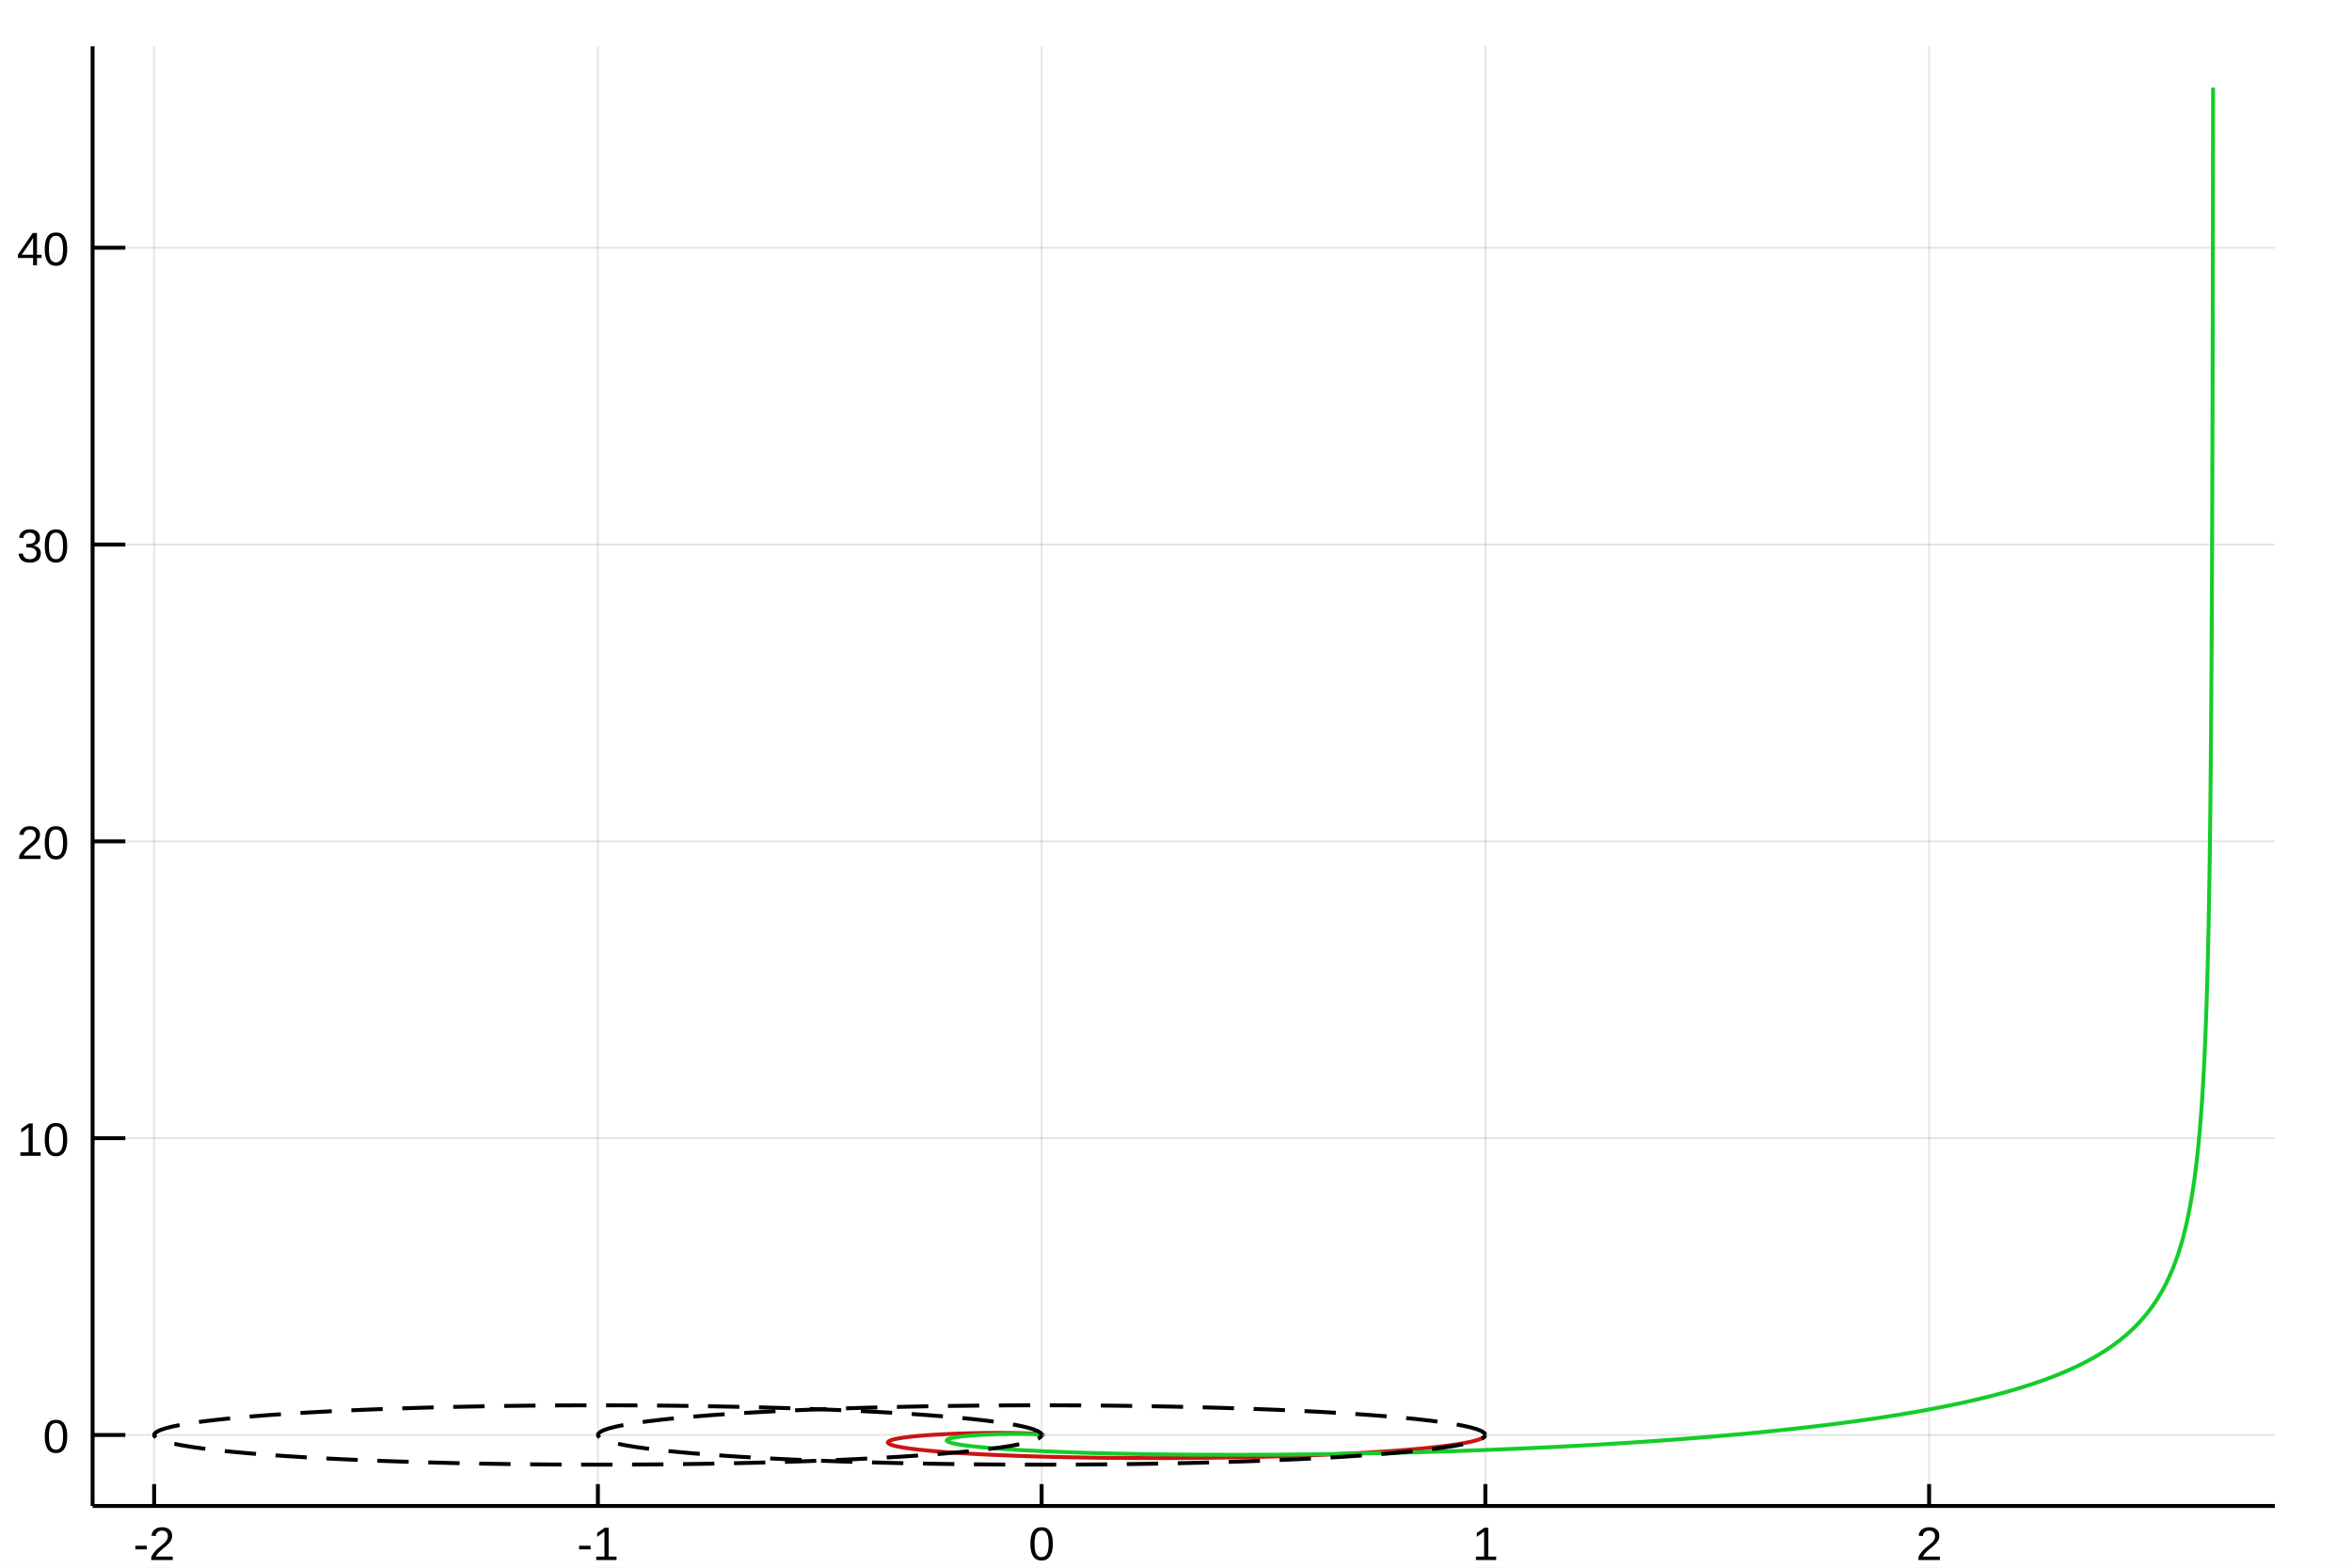
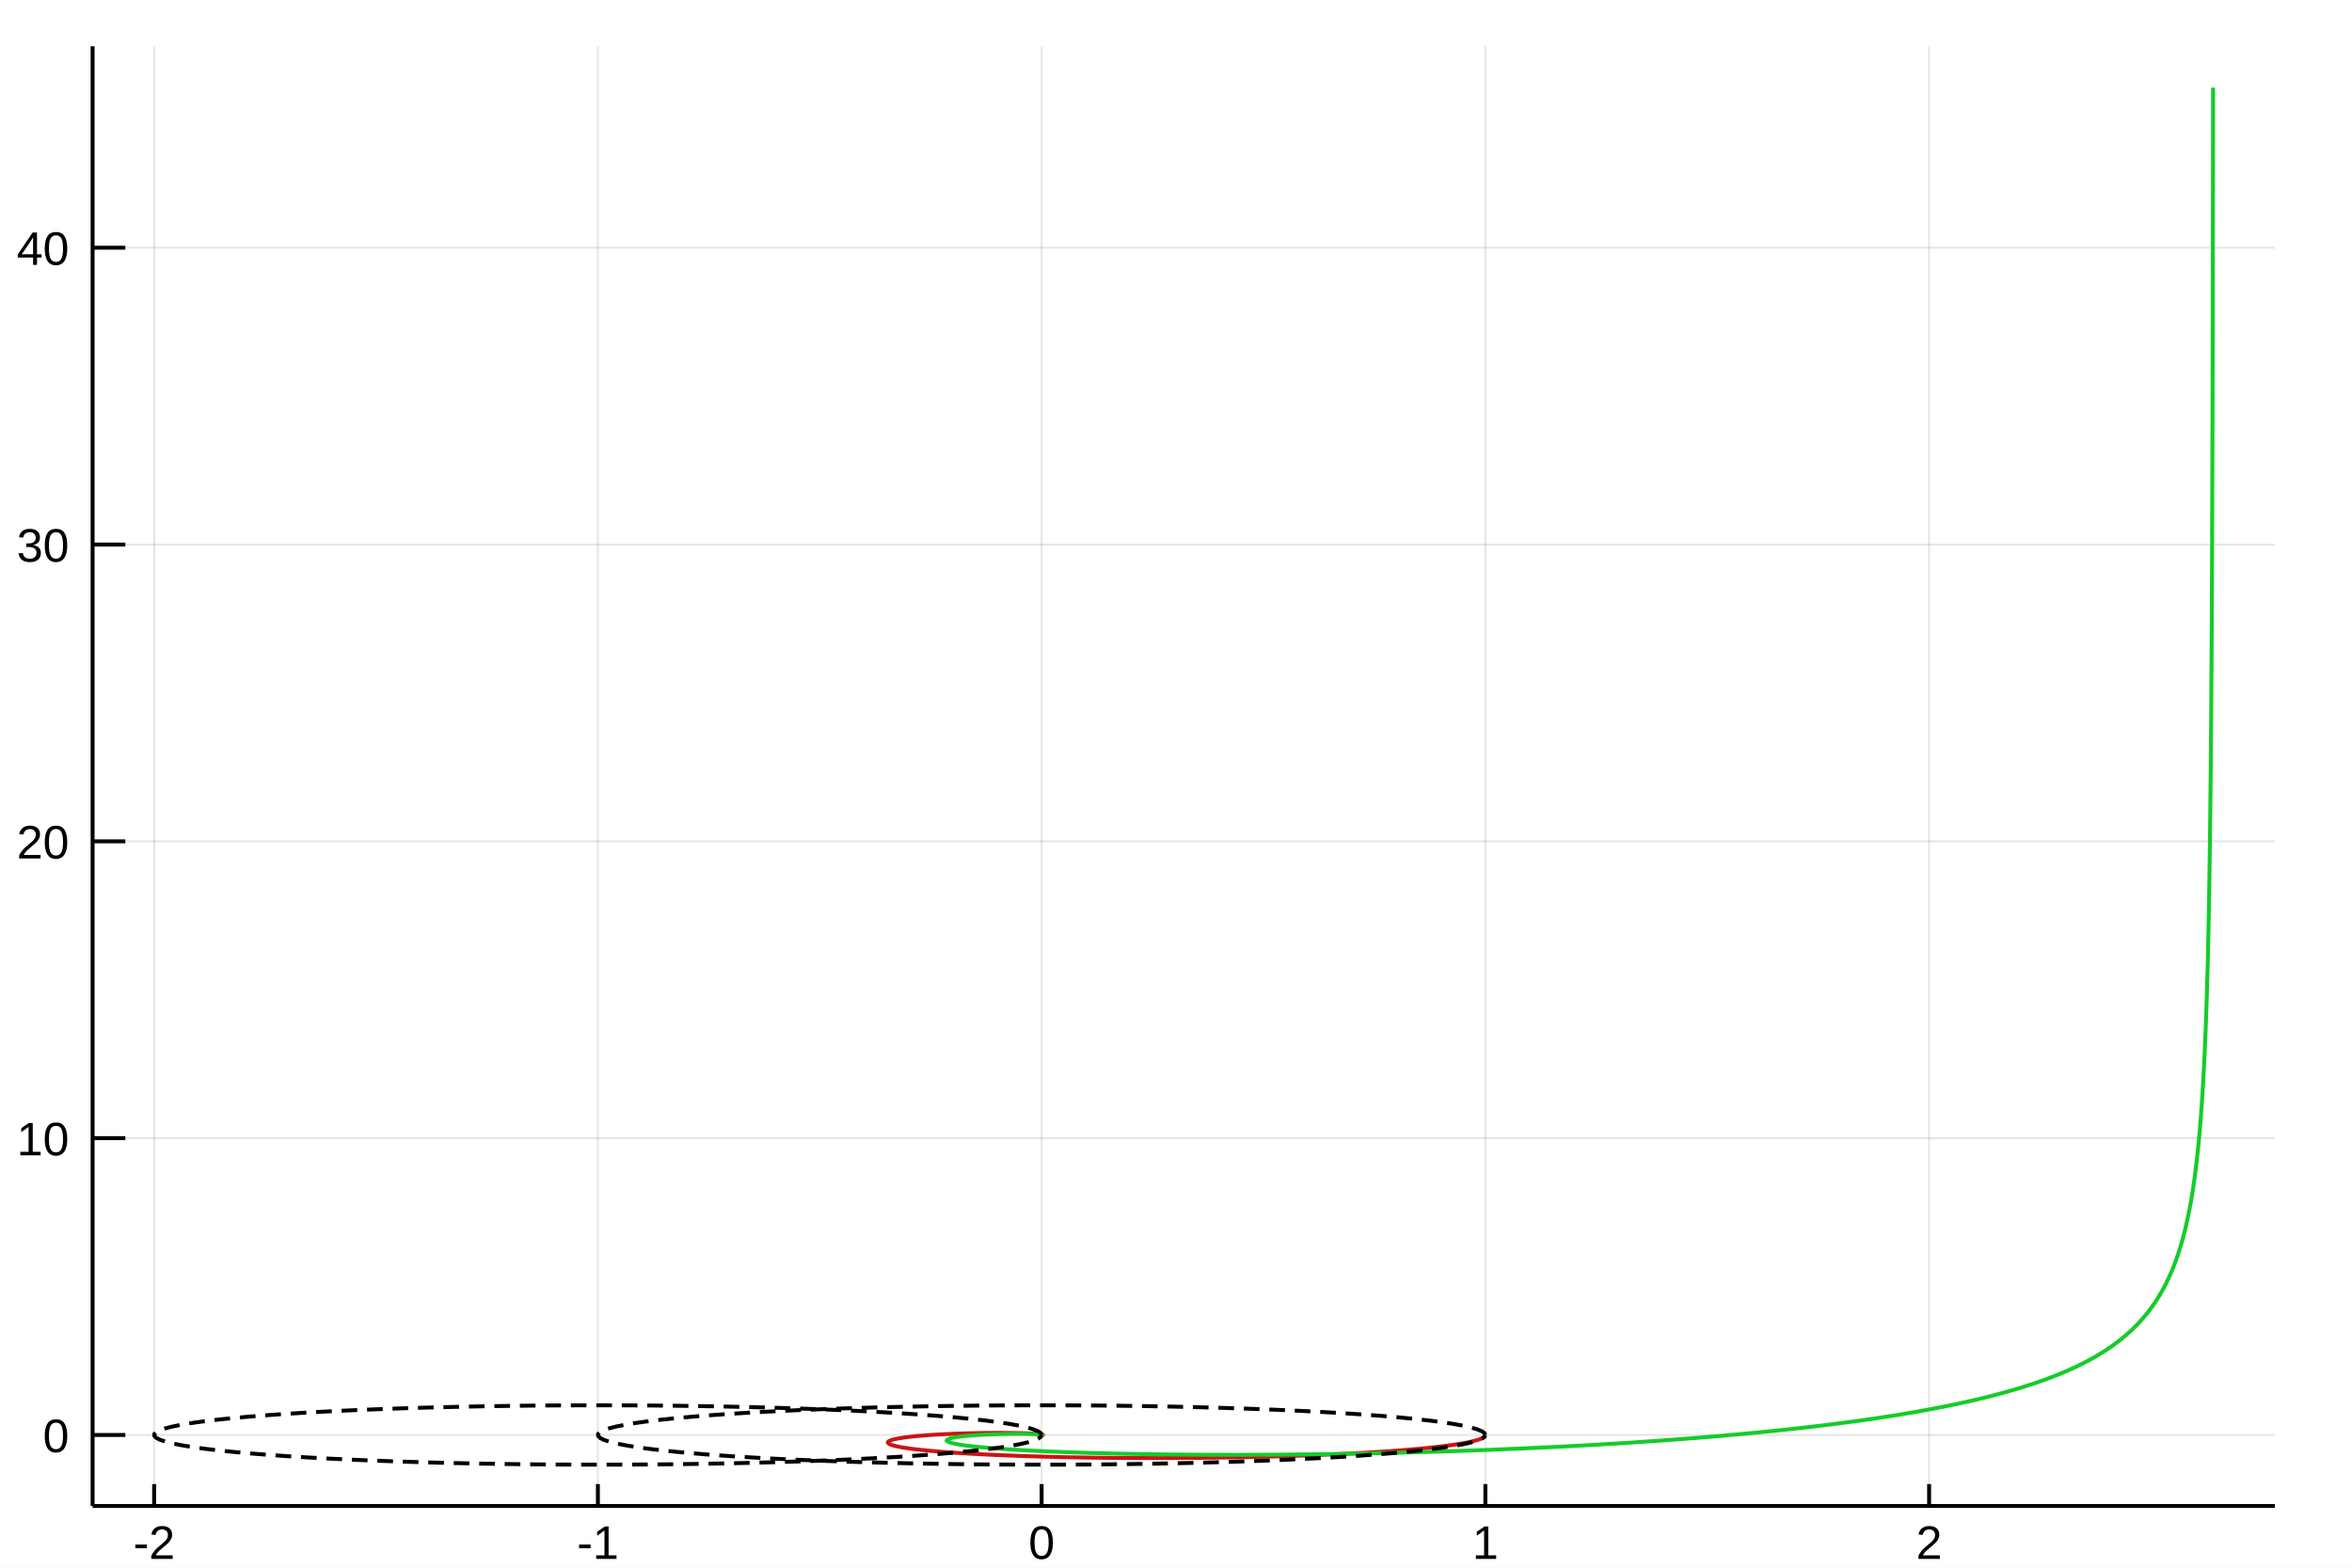
- <svg xmlns="http://www.w3.org/2000/svg" width="150" height="100" viewBox="0 0 600 400">
+ <svg xmlns="http://www.w3.org/2000/svg" width="600" height="400" viewBox="0 0 2400 1600">
  <defs>
-     <clipPath id="clip2300">
+     <clipPath id="clip6600">
      <rect x="0" y="0" width="2000" height="2000" />
    </clipPath>
  </defs>
  <defs>
-     <clipPath id="clip2301">
-       <rect x="0" y="0" width="600" height="400" />
+     <clipPath id="clip6601">
+       <rect x="0" y="0" width="2400" height="1600" />
    </clipPath>
  </defs>
-   <polygon clip-path="url(#clip2301)" points=" 0,400 600,400 600,0 0,0    " fill="#ffffff" fill-rule="evenodd" fill-opacity="1" />
+   <polygon clip-path="url(#clip6601)" points=" 0,1600 2400,1600 2400,0 0,0    " fill="#ffffff" fill-rule="evenodd" fill-opacity="1" />
  <defs>
-     <clipPath id="clip2302">
-       <rect x="120" y="0" width="421" height="400" />
+     <clipPath id="clip6602">
+       <rect x="480" y="0" width="1681" height="1600" />
    </clipPath>
  </defs>
-   <polygon clip-path="url(#clip2301)" points=" 23.622,384.252 580.315,384.252 580.315,11.811 23.622,11.811    " fill="#ffffff" fill-rule="evenodd" fill-opacity="1" />
+   <polygon clip-path="url(#clip6601)" points=" 94.488,1537.01 2321.26,1537.01 2321.26,47.244 94.488,47.244    " fill="#ffffff" fill-rule="evenodd" fill-opacity="1" />
  <defs>
-     <clipPath id="clip2303">
-       <rect x="23" y="11" width="558" height="373" />
+     <clipPath id="clip6603">
+       <rect x="94" y="47" width="2228" height="1491" />
    </clipPath>
  </defs>
-   <polyline clip-path="url(#clip2303)" style="stroke:#000000; stroke-width:0.5; stroke-opacity:0.1; fill:none" points="   39.321,384.252 39.321,11.811    " />
-   <polyline clip-path="url(#clip2303)" style="stroke:#000000; stroke-width:0.5; stroke-opacity:0.1; fill:none" points="   152.521,384.252 152.521,11.811    " />
-   <polyline clip-path="url(#clip2303)" style="stroke:#000000; stroke-width:0.5; stroke-opacity:0.1; fill:none" points="   265.721,384.252 265.721,11.811    " />
-   <polyline clip-path="url(#clip2303)" style="stroke:#000000; stroke-width:0.5; stroke-opacity:0.1; fill:none" points="   378.921,384.252 378.921,11.811    " />
-   <polyline clip-path="url(#clip2303)" style="stroke:#000000; stroke-width:0.5; stroke-opacity:0.1; fill:none" points="   492.121,384.252 492.121,11.811    " />
-   <polyline clip-path="url(#clip2303)" style="stroke:#000000; stroke-width:0.5; stroke-opacity:0.1; fill:none" points="   23.622,366.139 580.315,366.139    " />
-   <polyline clip-path="url(#clip2303)" style="stroke:#000000; stroke-width:0.5; stroke-opacity:0.1; fill:none" points="   23.622,290.405 580.315,290.405    " />
-   <polyline clip-path="url(#clip2303)" style="stroke:#000000; stroke-width:0.5; stroke-opacity:0.1; fill:none" points="   23.622,214.672 580.315,214.672    " />
-   <polyline clip-path="url(#clip2303)" style="stroke:#000000; stroke-width:0.5; stroke-opacity:0.1; fill:none" points="   23.622,138.938 580.315,138.938    " />
-   <polyline clip-path="url(#clip2303)" style="stroke:#000000; stroke-width:0.5; stroke-opacity:0.1; fill:none" points="   23.622,63.204 580.315,63.204    " />
-   <polyline clip-path="url(#clip2301)" style="stroke:#000000; stroke-width:1; stroke-opacity:1; fill:none" points="   23.622,384.252 580.315,384.252    " />
-   <polyline clip-path="url(#clip2301)" style="stroke:#000000; stroke-width:1; stroke-opacity:1; fill:none" points="   23.622,384.252 23.622,11.811    " />
-   <polyline clip-path="url(#clip2301)" style="stroke:#000000; stroke-width:1; stroke-opacity:1; fill:none" points="   39.321,384.252 39.321,378.665    " />
-   <polyline clip-path="url(#clip2301)" style="stroke:#000000; stroke-width:1; stroke-opacity:1; fill:none" points="   152.521,384.252 152.521,378.665    " />
-   <polyline clip-path="url(#clip2301)" style="stroke:#000000; stroke-width:1; stroke-opacity:1; fill:none" points="   265.721,384.252 265.721,378.665    " />
-   <polyline clip-path="url(#clip2301)" style="stroke:#000000; stroke-width:1; stroke-opacity:1; fill:none" points="   378.921,384.252 378.921,378.665    " />
-   <polyline clip-path="url(#clip2301)" style="stroke:#000000; stroke-width:1; stroke-opacity:1; fill:none" points="   492.121,384.252 492.121,378.665    " />
-   <polyline clip-path="url(#clip2301)" style="stroke:#000000; stroke-width:1; stroke-opacity:1; fill:none" points="   23.622,366.139 31.972,366.139    " />
-   <polyline clip-path="url(#clip2301)" style="stroke:#000000; stroke-width:1; stroke-opacity:1; fill:none" points="   23.622,290.405 31.972,290.405    " />
-   <polyline clip-path="url(#clip2301)" style="stroke:#000000; stroke-width:1; stroke-opacity:1; fill:none" points="   23.622,214.672 31.972,214.672    " />
-   <polyline clip-path="url(#clip2301)" style="stroke:#000000; stroke-width:1; stroke-opacity:1; fill:none" points="   23.622,138.938 31.972,138.938    " />
-   <polyline clip-path="url(#clip2301)" style="stroke:#000000; stroke-width:1; stroke-opacity:1; fill:none" points="   23.622,63.204 31.972,63.204    " />
-   <g clip-path="url(#clip2301)">
-     <text style="fill:#000000; fill-opacity:1; font-family:Arial,Helvetica Neue,Helvetica,sans-serif; font-size:12px; text-anchor:middle;" transform="rotate(0, 39.3205, 398.052)" x="39.321" y="398.052">-2</text>
+   <polyline clip-path="url(#clip6603)" style="stroke:#000000; stroke-width:2; stroke-opacity:0.1; fill:none" points="   157.282,1537.01 157.282,47.244    " />
+   <polyline clip-path="url(#clip6603)" style="stroke:#000000; stroke-width:2; stroke-opacity:0.1; fill:none" points="   610.082,1537.01 610.082,47.244    " />
+   <polyline clip-path="url(#clip6603)" style="stroke:#000000; stroke-width:2; stroke-opacity:0.1; fill:none" points="   1062.88,1537.01 1062.88,47.244    " />
+   <polyline clip-path="url(#clip6603)" style="stroke:#000000; stroke-width:2; stroke-opacity:0.1; fill:none" points="   1515.68,1537.01 1515.68,47.244    " />
+   <polyline clip-path="url(#clip6603)" style="stroke:#000000; stroke-width:2; stroke-opacity:0.1; fill:none" points="   1968.48,1537.01 1968.48,47.244    " />
+   <polyline clip-path="url(#clip6603)" style="stroke:#000000; stroke-width:2; stroke-opacity:0.1; fill:none" points="   94.488,1464.56 2321.26,1464.56    " />
+   <polyline clip-path="url(#clip6603)" style="stroke:#000000; stroke-width:2; stroke-opacity:0.1; fill:none" points="   94.488,1161.62 2321.26,1161.62    " />
+   <polyline clip-path="url(#clip6603)" style="stroke:#000000; stroke-width:2; stroke-opacity:0.1; fill:none" points="   94.488,858.686 2321.26,858.686    " />
+   <polyline clip-path="url(#clip6603)" style="stroke:#000000; stroke-width:2; stroke-opacity:0.1; fill:none" points="   94.488,555.752 2321.26,555.752    " />
+   <polyline clip-path="url(#clip6603)" style="stroke:#000000; stroke-width:2; stroke-opacity:0.1; fill:none" points="   94.488,252.817 2321.26,252.817    " />
+   <polyline clip-path="url(#clip6601)" style="stroke:#000000; stroke-width:4; stroke-opacity:1; fill:none" points="   94.488,1537.01 2321.26,1537.01    " />
+   <polyline clip-path="url(#clip6601)" style="stroke:#000000; stroke-width:4; stroke-opacity:1; fill:none" points="   94.488,1537.01 94.488,47.244    " />
+   <polyline clip-path="url(#clip6601)" style="stroke:#000000; stroke-width:4; stroke-opacity:1; fill:none" points="   157.282,1537.01 157.282,1514.66    " />
+   <polyline clip-path="url(#clip6601)" style="stroke:#000000; stroke-width:4; stroke-opacity:1; fill:none" points="   610.082,1537.01 610.082,1514.66    " />
+   <polyline clip-path="url(#clip6601)" style="stroke:#000000; stroke-width:4; stroke-opacity:1; fill:none" points="   1062.88,1537.01 1062.88,1514.66    " />
+   <polyline clip-path="url(#clip6601)" style="stroke:#000000; stroke-width:4; stroke-opacity:1; fill:none" points="   1515.68,1537.01 1515.68,1514.66    " />
+   <polyline clip-path="url(#clip6601)" style="stroke:#000000; stroke-width:4; stroke-opacity:1; fill:none" points="   1968.48,1537.01 1968.48,1514.66    " />
+   <polyline clip-path="url(#clip6601)" style="stroke:#000000; stroke-width:4; stroke-opacity:1; fill:none" points="   94.488,1464.56 127.89,1464.56    " />
+   <polyline clip-path="url(#clip6601)" style="stroke:#000000; stroke-width:4; stroke-opacity:1; fill:none" points="   94.488,1161.62 127.89,1161.62    " />
+   <polyline clip-path="url(#clip6601)" style="stroke:#000000; stroke-width:4; stroke-opacity:1; fill:none" points="   94.488,858.686 127.89,858.686    " />
+   <polyline clip-path="url(#clip6601)" style="stroke:#000000; stroke-width:4; stroke-opacity:1; fill:none" points="   94.488,555.752 127.89,555.752    " />
+   <polyline clip-path="url(#clip6601)" style="stroke:#000000; stroke-width:4; stroke-opacity:1; fill:none" points="   94.488,252.817 127.89,252.817    " />
+   <g clip-path="url(#clip6601)">
+     <text style="fill:#000000; fill-opacity:1; font-family:Arial,Helvetica Neue,Helvetica,sans-serif; font-size:48px; text-anchor:middle;" transform="rotate(0, 157.282, 1591.01)" x="157.282" y="1591.01">-2</text>
  </g>
-   <g clip-path="url(#clip2301)">
-     <text style="fill:#000000; fill-opacity:1; font-family:Arial,Helvetica Neue,Helvetica,sans-serif; font-size:12px; text-anchor:middle;" transform="rotate(0, 152.521, 398.052)" x="152.521" y="398.052">-1</text>
+   <g clip-path="url(#clip6601)">
+     <text style="fill:#000000; fill-opacity:1; font-family:Arial,Helvetica Neue,Helvetica,sans-serif; font-size:48px; text-anchor:middle;" transform="rotate(0, 610.082, 1591.01)" x="610.082" y="1591.01">-1</text>
  </g>
-   <g clip-path="url(#clip2301)">
-     <text style="fill:#000000; fill-opacity:1; font-family:Arial,Helvetica Neue,Helvetica,sans-serif; font-size:12px; text-anchor:middle;" transform="rotate(0, 265.721, 398.052)" x="265.721" y="398.052">0</text>
+   <g clip-path="url(#clip6601)">
+     <text style="fill:#000000; fill-opacity:1; font-family:Arial,Helvetica Neue,Helvetica,sans-serif; font-size:48px; text-anchor:middle;" transform="rotate(0, 1062.88, 1591.01)" x="1062.88" y="1591.01">0</text>
  </g>
-   <g clip-path="url(#clip2301)">
-     <text style="fill:#000000; fill-opacity:1; font-family:Arial,Helvetica Neue,Helvetica,sans-serif; font-size:12px; text-anchor:middle;" transform="rotate(0, 378.921, 398.052)" x="378.921" y="398.052">1</text>
+   <g clip-path="url(#clip6601)">
+     <text style="fill:#000000; fill-opacity:1; font-family:Arial,Helvetica Neue,Helvetica,sans-serif; font-size:48px; text-anchor:middle;" transform="rotate(0, 1515.68, 1591.01)" x="1515.68" y="1591.01">1</text>
  </g>
-   <g clip-path="url(#clip2301)">
-     <text style="fill:#000000; fill-opacity:1; font-family:Arial,Helvetica Neue,Helvetica,sans-serif; font-size:12px; text-anchor:middle;" transform="rotate(0, 492.121, 398.052)" x="492.121" y="398.052">2</text>
+   <g clip-path="url(#clip6601)">
+     <text style="fill:#000000; fill-opacity:1; font-family:Arial,Helvetica Neue,Helvetica,sans-serif; font-size:48px; text-anchor:middle;" transform="rotate(0, 1968.48, 1591.01)" x="1968.48" y="1591.01">2</text>
  </g>
-   <g clip-path="url(#clip2301)">
-     <text style="fill:#000000; fill-opacity:1; font-family:Arial,Helvetica Neue,Helvetica,sans-serif; font-size:12px; text-anchor:end;" transform="rotate(0, 17.622, 370.639)" x="17.622" y="370.639">0</text>
+   <g clip-path="url(#clip6601)">
+     <text style="fill:#000000; fill-opacity:1; font-family:Arial,Helvetica Neue,Helvetica,sans-serif; font-size:48px; text-anchor:end;" transform="rotate(0, 70.4882, 1482.06)" x="70.488" y="1482.06">0</text>
  </g>
-   <g clip-path="url(#clip2301)">
-     <text style="fill:#000000; fill-opacity:1; font-family:Arial,Helvetica Neue,Helvetica,sans-serif; font-size:12px; text-anchor:end;" transform="rotate(0, 17.622, 294.905)" x="17.622" y="294.905">10</text>
+   <g clip-path="url(#clip6601)">
+     <text style="fill:#000000; fill-opacity:1; font-family:Arial,Helvetica Neue,Helvetica,sans-serif; font-size:48px; text-anchor:end;" transform="rotate(0, 70.4882, 1179.12)" x="70.488" y="1179.12">10</text>
  </g>
-   <g clip-path="url(#clip2301)">
-     <text style="fill:#000000; fill-opacity:1; font-family:Arial,Helvetica Neue,Helvetica,sans-serif; font-size:12px; text-anchor:end;" transform="rotate(0, 17.622, 219.172)" x="17.622" y="219.172">20</text>
+   <g clip-path="url(#clip6601)">
+     <text style="fill:#000000; fill-opacity:1; font-family:Arial,Helvetica Neue,Helvetica,sans-serif; font-size:48px; text-anchor:end;" transform="rotate(0, 70.4882, 876.186)" x="70.488" y="876.186">20</text>
  </g>
-   <g clip-path="url(#clip2301)">
-     <text style="fill:#000000; fill-opacity:1; font-family:Arial,Helvetica Neue,Helvetica,sans-serif; font-size:12px; text-anchor:end;" transform="rotate(0, 17.622, 143.438)" x="17.622" y="143.438">30</text>
+   <g clip-path="url(#clip6601)">
+     <text style="fill:#000000; fill-opacity:1; font-family:Arial,Helvetica Neue,Helvetica,sans-serif; font-size:48px; text-anchor:end;" transform="rotate(0, 70.4882, 573.252)" x="70.488" y="573.252">30</text>
  </g>
-   <g clip-path="url(#clip2301)">
-     <text style="fill:#000000; fill-opacity:1; font-family:Arial,Helvetica Neue,Helvetica,sans-serif; font-size:12px; text-anchor:end;" transform="rotate(0, 17.622, 67.7043)" x="17.622" y="67.704">40</text>
+   <g clip-path="url(#clip6601)">
+     <text style="fill:#000000; fill-opacity:1; font-family:Arial,Helvetica Neue,Helvetica,sans-serif; font-size:48px; text-anchor:end;" transform="rotate(0, 70.4882, 270.317)" x="70.488" y="270.317">40</text>
  </g>
-   <polyline clip-path="url(#clip2303)" style="stroke:#cc1414; stroke-width:1; stroke-opacity:1; fill:none" points="   378.807,366.442 378.798,366.453 378.789,366.466 378.778,366.479 378.767,366.492 378.754,366.506 378.741,366.52 378.727,366.535 378.711,366.551 378.694,366.567    378.676,366.584 378.657,366.601 378.635,366.619 378.613,366.638 378.588,366.658 378.561,366.678 378.533,366.699 378.502,366.721 378.468,366.744 378.432,366.767    378.393,366.792 378.35,366.818 378.305,366.844 378.256,366.872 378.202,366.9 378.145,366.93 378.083,366.961 378.016,366.993 377.944,367.026 377.866,367.061    377.782,367.097 377.691,367.134 377.593,367.172 377.487,367.212 377.372,367.254 377.249,367.297 377.116,367.342 376.972,367.389 376.817,367.437 376.65,367.487    376.469,367.539 376.274,367.592 376.064,367.648 375.837,367.706 375.593,367.765 375.329,367.827 375.045,367.891 374.739,367.958 374.408,368.026 374.052,368.097    373.668,368.171 373.255,368.247 372.81,368.325 372.33,368.406 371.814,368.489 371.258,368.576 370.66,368.664 370.017,368.756 369.325,368.85 368.582,368.947    367.782,369.046 366.924,369.148 366.002,369.252 365.013,369.359 363.951,369.469 362.814,369.581 361.595,369.695 360.289,369.811 358.893,369.929 357.399,370.048    355.804,370.169 354.101,370.291 352.285,370.414 350.351,370.537 348.293,370.66 346.105,370.783 343.782,370.904 341.321,371.024 338.715,371.141 335.962,371.255    333.058,371.366 330,371.471 326.788,371.571 323.42,371.664 319.897,371.749 316.222,371.825 312.4,371.892 308.435,371.947 304.337,371.989 300.116,372.017    295.784,372.031 291.359,372.028 286.857,372.007 282.301,371.968 277.715,371.91 273.125,371.831 268.563,371.73 264.06,371.609 259.65,371.465 255.37,371.3    251.257,371.113 247.35,370.906 243.685,370.679 240.299,370.434 237.226,370.173 234.498,369.898 232.142,369.611 230.18,369.315 228.628,369.014 227.497,368.71    226.789,368.407 226.498,368.108 226.613,367.816 227.114,367.536 227.973,367.269 229.159,367.018 230.632,366.786 232.351,366.574 234.269,366.383 236.341,366.215    238.521,366.069 240.762,365.945 243.022,365.843 245.263,365.762 247.449,365.699 249.552,365.655 251.546,365.626 253.413,365.611 255.14,365.608 256.719,365.614    258.145,365.629 259.42,365.65 260.546,365.676 261.53,365.705 262.381,365.737 263.108,365.769 263.723,365.801 264.236,365.833 264.66,365.864 265.005,365.893    265.281,365.92 265.5,365.945 265.669,365.968 265.797,365.989 265.89,366.008 265.956,366.026 266,366.041 266.025,366.054 266.037,366.066 266.039,366.076    266.033,366.085 266.021,366.093 266.006,366.1 265.988,366.106 265.968,366.111 265.948,366.115 265.928,366.119 265.909,366.122 265.891,366.125 265.873,366.127    265.857,366.129 265.842,366.13 265.829,366.132 265.816,366.133 265.805,366.134 265.795,366.135 265.786,366.135 265.778,366.136 265.771,366.136 265.764,366.137    265.759,366.137 265.754,366.137 265.75,366.138 265.746,366.138 265.742,366.138 265.74,366.138 265.737,366.138 265.735,366.138 265.733,366.138 265.731,366.138    265.73,366.139 265.728,366.139 265.727,366.139 265.726,366.139 265.726,366.139 265.725,366.139 265.724,366.139 265.724,366.139 265.723,366.139 265.723,366.139    265.723,366.139 265.722,366.139 265.722,366.139 265.722,366.139 265.722,366.139 265.722,366.139 265.721,366.139 265.721,366.139 265.721,366.139 265.721,366.139    265.721,366.139 265.721,366.139 265.721,366.139 265.721,366.139 265.721,366.139 265.721,366.139 265.721,366.139 265.721,366.139 265.721,366.139 265.721,366.139    265.721,366.139 265.721,366.139 265.721,366.139 265.721,366.139 265.721,366.139 265.721,366.139 265.721,366.139 265.721,366.139 265.721,366.139 265.721,366.139    265.721,366.139 265.721,366.139 265.721,366.139 265.721,366.139 265.721,366.139 265.721,366.139 265.721,366.139 265.721,366.139 265.721,366.139 265.721,366.139    265.721,366.139 265.721,366.139 265.721,366.139 265.721,366.139 265.721,366.139 265.721,366.139 265.721,366.139 265.721,366.139 265.721,366.139 265.721,366.139       " />
-   <polyline clip-path="url(#clip2303)" style="stroke:#14cc2a; stroke-width:1; stroke-opacity:1; fill:none" points="   564.56,22.352 564.544,35.394 564.527,47.945 564.509,60.023 564.489,71.647 564.467,82.833 564.444,93.599 564.419,103.959 564.392,113.931 564.363,123.527    564.332,132.764 564.298,141.653 564.261,150.209 564.222,158.445 564.179,166.372 564.133,174.002 564.083,181.347 564.029,188.417 563.971,195.224 563.909,201.776    563.841,208.085 563.768,214.158 563.689,220.006 563.603,225.637 563.511,231.059 563.412,236.28 563.304,241.308 563.188,246.151 563.063,250.816 562.928,255.309    562.782,259.638 562.624,263.808 562.454,267.826 562.271,271.698 562.072,275.43 561.858,279.027 561.627,282.494 561.378,285.837 561.109,289.06 560.819,292.169    560.505,295.168 560.167,298.06 559.803,300.852 559.409,303.546 558.985,306.146 558.527,308.657 558.034,311.083 557.501,313.425 556.927,315.689 556.309,317.878    555.642,319.993 554.923,322.04 554.149,324.019 553.315,325.935 552.416,327.79 551.449,329.587 550.408,331.328 549.287,333.015 548.081,334.651 546.784,336.239    545.389,337.779 543.89,339.274 542.28,340.727 540.55,342.138 538.693,343.509 536.701,344.843 534.565,346.141 532.275,347.403 529.822,348.632 527.197,349.828    524.388,350.992 521.387,352.127 518.181,353.231 514.761,354.306 511.116,355.353 507.234,356.372 503.105,357.364 498.718,358.327 494.065,359.263 489.134,360.172    483.918,361.052 478.409,361.904 472.601,362.726 466.489,363.519 460.071,364.281 453.345,365.011 446.313,365.708 438.981,366.37 431.356,366.997 423.449,367.586    415.276,368.136 406.856,368.645 398.214,369.112 389.378,369.534 380.381,369.912 371.262,370.243 362.065,370.525 352.836,370.759 343.629,370.944 334.498,371.079    325.503,371.164 316.704,371.201 308.164,371.19 299.945,371.134 292.106,371.033 284.705,370.892 277.797,370.714 271.428,370.502 265.639,370.262 260.461,369.997    255.918,369.713 252.02,369.414 248.769,369.108 246.156,368.797 244.159,368.488 242.748,368.185 241.884,367.893 241.52,367.614 241.603,367.353 242.074,367.112    242.874,366.893 243.943,366.696 245.22,366.523 246.649,366.372 248.177,366.245 249.756,366.138 251.344,366.052 252.907,365.985 254.414,365.934 255.843,365.897    257.177,365.873 258.406,365.86 259.521,365.856 260.522,365.858 261.409,365.866 262.187,365.878 262.862,365.893 263.44,365.91 263.931,365.928 264.342,365.946    264.684,365.965 264.964,365.982 265.191,365.999 265.373,366.015 265.515,366.03 265.626,366.043 265.71,366.055 265.772,366.066 265.816,366.076 265.847,366.084    265.866,366.092 265.876,366.099 265.88,366.104 265.879,366.109 265.874,366.114 265.867,366.118 265.858,366.121 265.849,366.124 265.839,366.126 265.829,366.128    265.819,366.13 265.809,366.131 265.8,366.132 265.792,366.133 265.784,366.134 265.777,366.135 265.77,366.136 265.765,366.136 265.759,366.137 265.755,366.137    265.75,366.137 265.747,366.138 265.743,366.138 265.74,366.138 265.738,366.138 265.736,366.138 265.734,366.138 265.732,366.138 265.73,366.138 265.729,366.138    265.728,366.139 265.727,366.139 265.726,366.139 265.725,366.139 265.725,366.139 265.724,366.139 265.724,366.139 265.723,366.139 265.723,366.139 265.723,366.139    265.722,366.139 265.722,366.139 265.722,366.139 265.722,366.139 265.722,366.139 265.721,366.139 265.721,366.139 265.721,366.139 265.721,366.139 265.721,366.139    265.721,366.139 265.721,366.139 265.721,366.139 265.721,366.139 265.721,366.139 265.721,366.139 265.721,366.139 265.721,366.139 265.721,366.139 265.721,366.139    265.721,366.139 265.721,366.139 265.721,366.139 265.721,366.139 265.721,366.139 265.721,366.139 265.721,366.139 265.721,366.139 265.721,366.139 265.721,366.139    265.721,366.139 265.721,366.139 265.721,366.139 265.721,366.139 265.721,366.139 265.721,366.139 265.721,366.139 265.721,366.139 265.721,366.139 265.721,366.139    265.721,366.139 265.721,366.139 265.721,366.139 265.721,366.139 265.721,366.139 265.721,366.139 265.721,366.139 265.721,366.139 265.721,366.139 265.721,366.139       " />
-   <polyline clip-path="url(#clip2303)" style="stroke:#000000; stroke-width:1; stroke-opacity:1; fill:none" stroke-dasharray="8, 5" points="   378.921,366.139 378.693,365.658 378.01,365.18 376.875,364.706 375.292,364.237 373.269,363.776 370.812,363.324 367.932,362.884 364.64,362.457 360.951,362.044    356.877,361.648 352.437,361.271 347.647,360.913 342.528,360.575 337.099,360.261 331.383,359.97 325.403,359.703 319.182,359.463 312.746,359.25 306.12,359.064    299.332,358.907 292.409,358.779 285.378,358.68 278.267,358.612 271.107,358.574 263.925,358.566 256.749,358.589 249.611,358.643 242.536,358.726 235.556,358.839    228.696,358.982 221.986,359.153 215.452,359.353 209.121,359.58 203.017,359.833 197.166,360.112 191.59,360.415 186.314,360.741 181.357,361.089 176.739,361.457    172.48,361.844 168.597,362.249 165.104,362.668 162.017,363.102 159.347,363.549 157.106,364.005 155.302,364.47 153.942,364.942 153.033,365.419 152.578,365.898    152.578,366.379 153.033,366.859 153.942,367.335 155.302,367.807 157.106,368.272 159.347,368.729 162.017,369.175 165.104,369.609 168.597,370.029 172.48,370.433    176.739,370.82 181.357,371.188 186.314,371.536 191.59,371.862 197.166,372.165 203.017,372.444 209.121,372.698 215.452,372.924 221.986,373.124 228.696,373.296    235.556,373.438 242.536,373.552 249.611,373.635 256.749,373.688 263.925,373.711 271.107,373.704 278.267,373.665 285.378,373.597 292.409,373.499 299.332,373.371    306.12,373.213 312.746,373.028 319.182,372.814 325.403,372.574 331.383,372.308 337.099,372.017 342.528,371.702 347.647,371.365 352.437,371.007 356.877,370.629    360.951,370.233 364.64,369.821 367.932,369.394 370.812,368.954 373.269,368.502 375.292,368.041 376.875,367.572 378.01,367.098 378.693,366.619 378.921,366.139       " />
-   <polyline clip-path="url(#clip2303)" style="stroke:#000000; stroke-width:1; stroke-opacity:1; fill:none" stroke-dasharray="8, 5" points="   265.721,366.139 265.493,365.658 264.81,365.18 263.675,364.706 262.092,364.237 260.069,363.776 257.612,363.324 254.732,362.884 251.44,362.457 247.75,362.044    243.677,361.648 239.237,361.271 234.447,360.913 229.328,360.575 223.899,360.261 218.183,359.97 212.202,359.703 205.982,359.463 199.546,359.25 192.92,359.064    186.132,358.907 179.208,358.779 172.178,358.68 165.067,358.612 157.907,358.574 150.725,358.566 143.549,358.589 136.411,358.643 129.336,358.726 122.356,358.839    115.496,358.982 108.786,359.153 102.252,359.353 95.921,359.58 89.817,359.833 83.966,360.112 78.39,360.415 73.114,360.741 68.157,361.089 63.539,361.457    59.28,361.844 55.397,362.249 51.904,362.668 48.817,363.102 46.147,363.549 43.906,364.005 42.102,364.47 40.742,364.942 39.833,365.419 39.377,365.898    39.377,366.379 39.833,366.859 40.742,367.335 42.102,367.807 43.906,368.272 46.147,368.729 48.817,369.175 51.904,369.609 55.397,370.029 59.28,370.433    63.539,370.82 68.157,371.188 73.114,371.536 78.39,371.862 83.966,372.165 89.817,372.444 95.921,372.698 102.252,372.924 108.786,373.124 115.496,373.296    122.356,373.438 129.336,373.552 136.411,373.635 143.549,373.688 150.725,373.711 157.907,373.704 165.067,373.665 172.178,373.597 179.208,373.499 186.132,373.371    192.92,373.213 199.546,373.028 205.982,372.814 212.202,372.574 218.183,372.308 223.899,372.017 229.328,371.702 234.447,371.365 239.237,371.007 243.677,370.629    247.75,370.233 251.44,369.821 254.732,369.394 257.612,368.954 260.069,368.502 262.092,368.041 263.675,367.572 264.81,367.098 265.493,366.619 265.721,366.139       " />
+   <polyline clip-path="url(#clip6603)" style="stroke:#cc1414; stroke-width:4; stroke-opacity:1; fill:none" points="   1515.23,1465.77 1515.19,1465.81 1515.15,1465.86 1515.11,1465.91 1515.07,1465.97 1515.02,1466.02 1514.96,1466.08 1514.91,1466.14 1514.84,1466.2 1514.78,1466.27    1514.7,1466.33 1514.63,1466.4 1514.54,1466.48 1514.45,1466.55 1514.35,1466.63 1514.25,1466.71 1514.13,1466.8 1514.01,1466.88 1513.87,1466.97 1513.73,1467.07    1513.57,1467.17 1513.4,1467.27 1513.22,1467.38 1513.02,1467.49 1512.81,1467.6 1512.58,1467.72 1512.33,1467.84 1512.06,1467.97 1511.78,1468.1 1511.46,1468.24    1511.13,1468.39 1510.76,1468.53 1510.37,1468.69 1509.95,1468.85 1509.49,1469.02 1509,1469.19 1508.46,1469.37 1507.89,1469.55 1507.27,1469.75 1506.6,1469.95    1505.88,1470.15 1505.1,1470.37 1504.26,1470.59 1503.35,1470.82 1502.37,1471.06 1501.32,1471.31 1500.18,1471.57 1498.95,1471.83 1497.63,1472.11 1496.21,1472.39    1494.67,1472.68 1493.02,1472.99 1491.24,1473.3 1489.32,1473.62 1487.26,1473.96 1485.03,1474.3 1482.64,1474.66 1480.07,1475.02 1477.3,1475.4 1474.33,1475.79    1471.13,1476.18 1467.69,1476.59 1464.01,1477.01 1460.05,1477.44 1455.81,1477.88 1451.25,1478.32 1446.38,1478.78 1441.16,1479.24 1435.57,1479.72 1429.6,1480.19    1423.22,1480.68 1416.4,1481.17 1409.14,1481.66 1401.4,1482.15 1393.17,1482.64 1384.42,1483.13 1375.13,1483.62 1365.28,1484.1 1354.86,1484.56 1343.85,1485.02    1332.23,1485.46 1320,1485.88 1307.15,1486.28 1293.68,1486.66 1279.59,1487 1264.89,1487.3 1249.6,1487.57 1233.74,1487.79 1217.35,1487.96 1200.46,1488.07    1183.14,1488.12 1165.43,1488.11 1147.43,1488.03 1129.2,1487.87 1110.86,1487.64 1092.5,1487.32 1074.25,1486.92 1056.24,1486.43 1038.6,1485.86 1021.48,1485.2    1005.03,1484.45 989.398,1483.62 974.738,1482.72 961.195,1481.74 948.904,1480.69 937.992,1479.59 928.568,1478.44 920.72,1477.26 914.514,1476.05 909.988,1474.84    907.154,1473.63 905.992,1472.43 906.452,1471.27 908.455,1470.14 911.893,1469.08 916.636,1468.07 922.528,1467.14 929.402,1466.29 937.077,1465.53 945.366,1464.86    954.083,1464.27 963.048,1463.78 972.089,1463.37 981.052,1463.05 989.797,1462.8 998.206,1462.62 1006.18,1462.5 1013.65,1462.44 1020.56,1462.43 1026.88,1462.46    1032.58,1462.52 1037.68,1462.6 1042.18,1462.71 1046.12,1462.82 1049.52,1462.95 1052.43,1463.08 1054.89,1463.2 1056.94,1463.33 1058.64,1463.45 1060.02,1463.57    1061.13,1463.68 1062,1463.78 1062.68,1463.87 1063.19,1463.96 1063.56,1464.03 1063.82,1464.1 1064,1464.16 1064.1,1464.22 1064.15,1464.26 1064.16,1464.31    1064.13,1464.34 1064.08,1464.37 1064.02,1464.4 1063.95,1464.42 1063.87,1464.44 1063.79,1464.46 1063.71,1464.48 1063.64,1464.49 1063.56,1464.5 1063.49,1464.51    1063.43,1464.52 1063.37,1464.52 1063.31,1464.53 1063.26,1464.53 1063.22,1464.54 1063.18,1464.54 1063.14,1464.54 1063.11,1464.54 1063.08,1464.55 1063.06,1464.55    1063.03,1464.55 1063.02,1464.55 1063,1464.55 1062.98,1464.55 1062.97,1464.55 1062.96,1464.55 1062.95,1464.55 1062.94,1464.55 1062.93,1464.55 1062.92,1464.55    1062.92,1464.55 1062.91,1464.55 1062.91,1464.55 1062.91,1464.55 1062.9,1464.55 1062.9,1464.55 1062.9,1464.55 1062.9,1464.55 1062.89,1464.55 1062.89,1464.55    1062.89,1464.55 1062.89,1464.55 1062.89,1464.56 1062.89,1464.56 1062.89,1464.56 1062.89,1464.56 1062.89,1464.56 1062.89,1464.56 1062.88,1464.56 1062.88,1464.56    1062.88,1464.56 1062.88,1464.56 1062.88,1464.56 1062.88,1464.56 1062.88,1464.56 1062.88,1464.56 1062.88,1464.56 1062.88,1464.56 1062.88,1464.56 1062.88,1464.56    1062.88,1464.56 1062.88,1464.56 1062.88,1464.56 1062.88,1464.56 1062.88,1464.56 1062.88,1464.56 1062.88,1464.56 1062.88,1464.56 1062.88,1464.56 1062.88,1464.56    1062.88,1464.56 1062.88,1464.56 1062.88,1464.56 1062.88,1464.56 1062.88,1464.56 1062.88,1464.56 1062.88,1464.56 1062.88,1464.56 1062.88,1464.56 1062.88,1464.56    1062.88,1464.56 1062.88,1464.56 1062.88,1464.56 1062.88,1464.56 1062.88,1464.56 1062.88,1464.56 1062.88,1464.56 1062.88,1464.56 1062.88,1464.56 1062.88,1464.56       " />
+   <polyline clip-path="url(#clip6603)" style="stroke:#14cc2a; stroke-width:4; stroke-opacity:1; fill:none" points="   2258.24,89.407 2258.18,141.576 2258.11,191.78 2258.03,240.093 2257.95,286.588 2257.87,331.333 2257.78,374.395 2257.68,415.838 2257.57,455.723 2257.45,494.109    2257.33,531.054 2257.19,566.613 2257.05,600.838 2256.89,633.78 2256.72,665.487 2256.53,696.009 2256.33,725.388 2256.12,753.67 2255.89,780.895 2255.63,807.105    2255.36,832.339 2255.07,856.633 2254.75,880.024 2254.41,902.547 2254.04,924.235 2253.65,945.12 2253.22,965.234 2252.75,984.606 2252.25,1003.26 2251.71,1021.24    2251.13,1038.55 2250.5,1055.23 2249.82,1071.31 2249.08,1086.79 2248.29,1101.72 2247.43,1116.11 2246.51,1129.98 2245.51,1143.35 2244.44,1156.24 2243.28,1168.68    2242.02,1180.67 2240.67,1192.24 2239.21,1203.41 2237.64,1214.18 2235.94,1224.59 2234.11,1234.63 2232.13,1244.33 2230.01,1253.7 2227.71,1262.76 2225.24,1271.51    2222.57,1279.97 2219.69,1288.16 2216.6,1296.08 2213.26,1303.74 2209.67,1311.16 2205.8,1318.35 2201.63,1325.31 2197.15,1332.06 2192.32,1338.61 2187.14,1344.95    2181.56,1351.12 2175.56,1357.1 2169.12,1362.91 2162.2,1368.55 2154.77,1374.04 2146.8,1379.37 2138.26,1384.56 2129.1,1389.61 2119.29,1394.53 2108.79,1399.31    2097.55,1403.97 2085.55,1408.51 2072.73,1412.92 2059.05,1417.23 2044.46,1421.41 2028.94,1425.49 2012.42,1429.45 1994.87,1433.31 1976.26,1437.05 1956.54,1440.69    1935.67,1444.21 1913.64,1447.62 1890.41,1450.91 1865.96,1454.08 1840.28,1457.12 1813.38,1460.04 1785.25,1462.83 1755.92,1465.48 1725.42,1467.99 1693.8,1470.34    1661.1,1472.54 1627.42,1474.58 1592.86,1476.45 1557.51,1478.14 1521.52,1479.65 1485.05,1480.97 1448.26,1482.1 1411.35,1483.04 1374.52,1483.78 1337.99,1484.32    1302.01,1484.66 1266.82,1484.8 1232.66,1484.76 1199.78,1484.53 1168.42,1484.13 1138.82,1483.57 1111.19,1482.86 1085.71,1482.01 1062.56,1481.05 1041.85,1479.99    1023.67,1478.85 1008.08,1477.66 995.076,1476.43 984.622,1475.19 976.635,1473.95 970.992,1472.74 967.538,1471.57 966.081,1470.46 966.411,1469.41 968.296,1468.45    971.497,1467.57 975.771,1466.78 980.879,1466.09 986.595,1465.49 992.706,1464.98 999.023,1464.55 1005.38,1464.21 1011.63,1463.94 1017.66,1463.74 1023.37,1463.59    1028.71,1463.49 1033.62,1463.44 1038.08,1463.42 1042.09,1463.43 1045.64,1463.46 1048.75,1463.51 1051.45,1463.57 1053.76,1463.64 1055.72,1463.71 1057.37,1463.79    1058.74,1463.86 1059.86,1463.93 1060.76,1464 1061.49,1464.06 1062.06,1464.12 1062.5,1464.17 1062.84,1464.22 1063.09,1464.26 1063.27,1464.3 1063.39,1464.34    1063.46,1464.37 1063.5,1464.39 1063.52,1464.42 1063.51,1464.44 1063.5,1464.46 1063.47,1464.47 1063.43,1464.48 1063.4,1464.49 1063.36,1464.5 1063.31,1464.51    1063.27,1464.52 1063.24,1464.52 1063.2,1464.53 1063.17,1464.53 1063.14,1464.54 1063.11,1464.54 1063.08,1464.54 1063.06,1464.54 1063.04,1464.55 1063.02,1464.55    1063,1464.55 1062.99,1464.55 1062.97,1464.55 1062.96,1464.55 1062.95,1464.55 1062.94,1464.55 1062.93,1464.55 1062.93,1464.55 1062.92,1464.55 1062.92,1464.55    1062.91,1464.55 1062.91,1464.55 1062.9,1464.55 1062.9,1464.55 1062.9,1464.55 1062.9,1464.55 1062.89,1464.55 1062.89,1464.55 1062.89,1464.55 1062.89,1464.55    1062.89,1464.55 1062.89,1464.55 1062.89,1464.56 1062.89,1464.56 1062.89,1464.56 1062.89,1464.56 1062.89,1464.56 1062.88,1464.56 1062.88,1464.56 1062.88,1464.56    1062.88,1464.56 1062.88,1464.56 1062.88,1464.56 1062.88,1464.56 1062.88,1464.56 1062.88,1464.56 1062.88,1464.56 1062.88,1464.56 1062.88,1464.56 1062.88,1464.56    1062.88,1464.56 1062.88,1464.56 1062.88,1464.56 1062.88,1464.56 1062.88,1464.56 1062.88,1464.56 1062.88,1464.56 1062.88,1464.56 1062.88,1464.56 1062.88,1464.56    1062.88,1464.56 1062.88,1464.56 1062.88,1464.56 1062.88,1464.56 1062.88,1464.56 1062.88,1464.56 1062.88,1464.56 1062.88,1464.56 1062.88,1464.56 1062.88,1464.56    1062.88,1464.56 1062.88,1464.56 1062.88,1464.56 1062.88,1464.56 1062.88,1464.56 1062.88,1464.56 1062.88,1464.56 1062.88,1464.56 1062.88,1464.56 1062.88,1464.56       " />
+   <polyline clip-path="url(#clip6603)" style="stroke:#000000; stroke-width:4; stroke-opacity:1; fill:none" stroke-dasharray="16, 10" points="   1515.68,1464.56 1514.77,1462.63 1512.04,1460.72 1507.5,1458.82 1501.17,1456.95 1493.07,1455.1 1483.25,1453.3 1471.73,1451.54 1458.56,1449.83 1443.8,1448.18    1427.51,1446.59 1409.75,1445.08 1390.59,1443.65 1370.11,1442.3 1348.4,1441.04 1325.53,1439.88 1301.61,1438.81 1276.73,1437.85 1250.98,1437 1224.48,1436.26    1197.33,1435.63 1169.63,1435.12 1141.51,1434.72 1113.07,1434.45 1084.43,1434.3 1055.7,1434.27 1027,1434.36 998.442,1434.57 970.146,1434.9 942.223,1435.36    914.786,1435.93 887.945,1436.61 861.809,1437.41 836.482,1438.32 812.067,1439.33 788.662,1440.45 766.361,1441.66 745.254,1442.97 725.426,1444.36 706.957,1445.83    689.921,1447.38 674.387,1448.99 660.418,1450.67 648.068,1452.41 637.389,1454.19 628.424,1456.02 621.208,1457.88 615.77,1459.77 612.133,1461.68 610.31,1463.59    610.31,1465.52 612.133,1467.43 615.77,1469.34 621.208,1471.23 628.424,1473.09 637.389,1474.92 648.068,1476.7 660.418,1478.44 674.387,1480.12 689.921,1481.73    706.957,1483.28 725.426,1484.75 745.254,1486.15 766.361,1487.45 788.662,1488.66 812.067,1489.78 836.482,1490.79 861.809,1491.7 887.945,1492.5 914.786,1493.18    942.223,1493.75 970.146,1494.21 998.442,1494.54 1027,1494.75 1055.7,1494.84 1084.43,1494.81 1113.07,1494.66 1141.51,1494.39 1169.63,1493.99 1197.33,1493.48    1224.48,1492.85 1250.98,1492.11 1276.73,1491.26 1301.61,1490.3 1325.53,1489.23 1348.4,1488.07 1370.11,1486.81 1390.59,1485.46 1409.75,1484.03 1427.51,1482.52    1443.8,1480.93 1458.56,1479.28 1471.73,1477.58 1483.25,1475.81 1493.07,1474.01 1501.17,1472.16 1507.5,1470.29 1512.04,1468.39 1514.77,1466.48 1515.68,1464.56       " />
+   <polyline clip-path="url(#clip6603)" style="stroke:#000000; stroke-width:4; stroke-opacity:1; fill:none" stroke-dasharray="16, 10" points="   1062.88,1464.56 1061.97,1462.63 1059.24,1460.72 1054.7,1458.82 1048.37,1456.95 1040.27,1455.1 1030.45,1453.3 1018.93,1451.54 1005.76,1449.83 991.002,1448.18    974.709,1446.59 956.947,1445.08 937.789,1443.65 917.311,1442.3 895.597,1441.04 872.732,1439.88 848.81,1438.81 823.927,1437.85 798.182,1437 771.68,1436.26    744.528,1435.63 716.834,1435.12 688.71,1434.72 660.27,1434.45 631.627,1434.3 602.898,1434.27 574.198,1434.36 545.642,1434.57 517.346,1434.9 489.423,1435.36    461.986,1435.93 435.145,1436.61 409.009,1437.41 383.682,1438.32 359.267,1439.33 335.862,1440.45 313.561,1441.66 292.454,1442.97 272.626,1444.36 254.157,1445.83    237.121,1447.38 221.587,1448.99 207.617,1450.67 195.268,1452.41 184.589,1454.19 175.624,1456.02 168.407,1457.88 162.97,1459.77 159.332,1461.68 157.51,1463.59    157.51,1465.52 159.332,1467.43 162.97,1469.34 168.407,1471.23 175.624,1473.09 184.589,1474.92 195.268,1476.7 207.617,1478.44 221.587,1480.12 237.121,1481.73    254.157,1483.28 272.626,1484.75 292.454,1486.15 313.561,1487.45 335.862,1488.66 359.267,1489.78 383.682,1490.79 409.009,1491.7 435.145,1492.5 461.986,1493.18    489.423,1493.75 517.346,1494.21 545.642,1494.54 574.198,1494.75 602.898,1494.84 631.627,1494.81 660.27,1494.66 688.71,1494.39 716.834,1493.99 744.528,1493.48    771.68,1492.85 798.182,1492.11 823.927,1491.26 848.81,1490.3 872.732,1489.23 895.597,1488.07 917.311,1486.81 937.789,1485.46 956.947,1484.03 974.709,1482.52    991.002,1480.93 1005.76,1479.28 1018.93,1477.58 1030.45,1475.81 1040.27,1474.01 1048.37,1472.16 1054.7,1470.29 1059.24,1468.39 1061.97,1466.48 1062.88,1464.56       " />
</svg>
